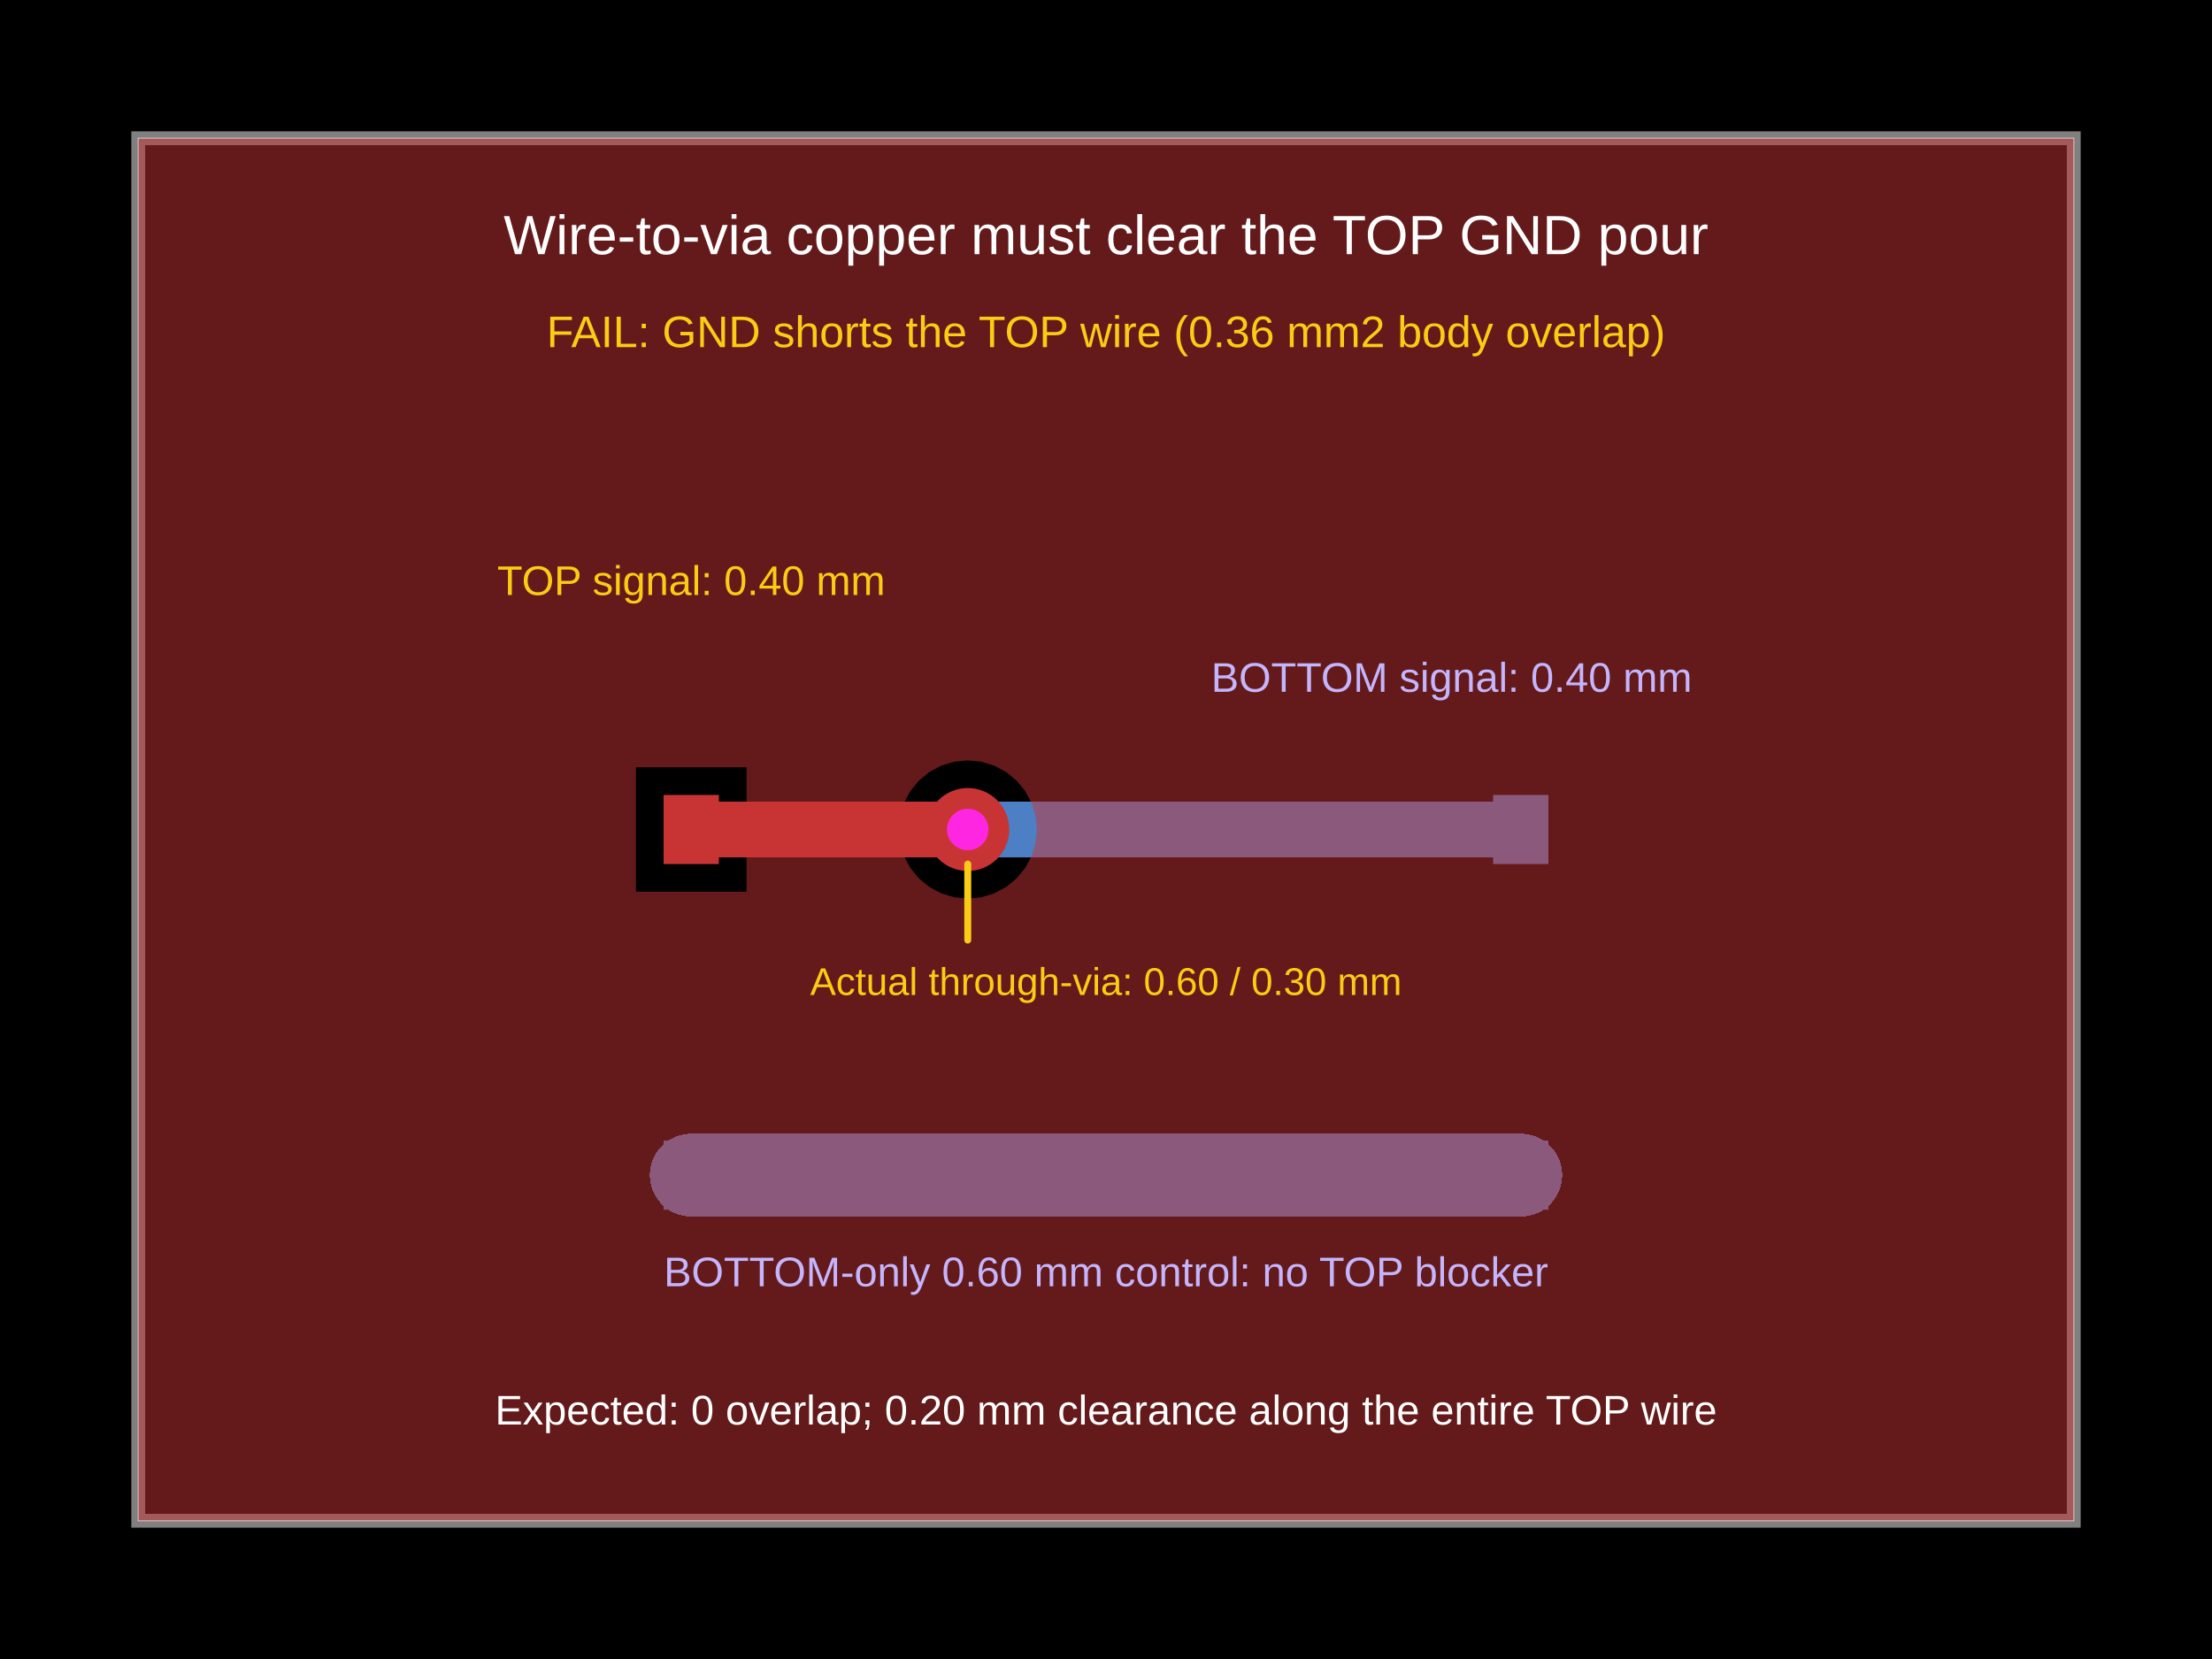
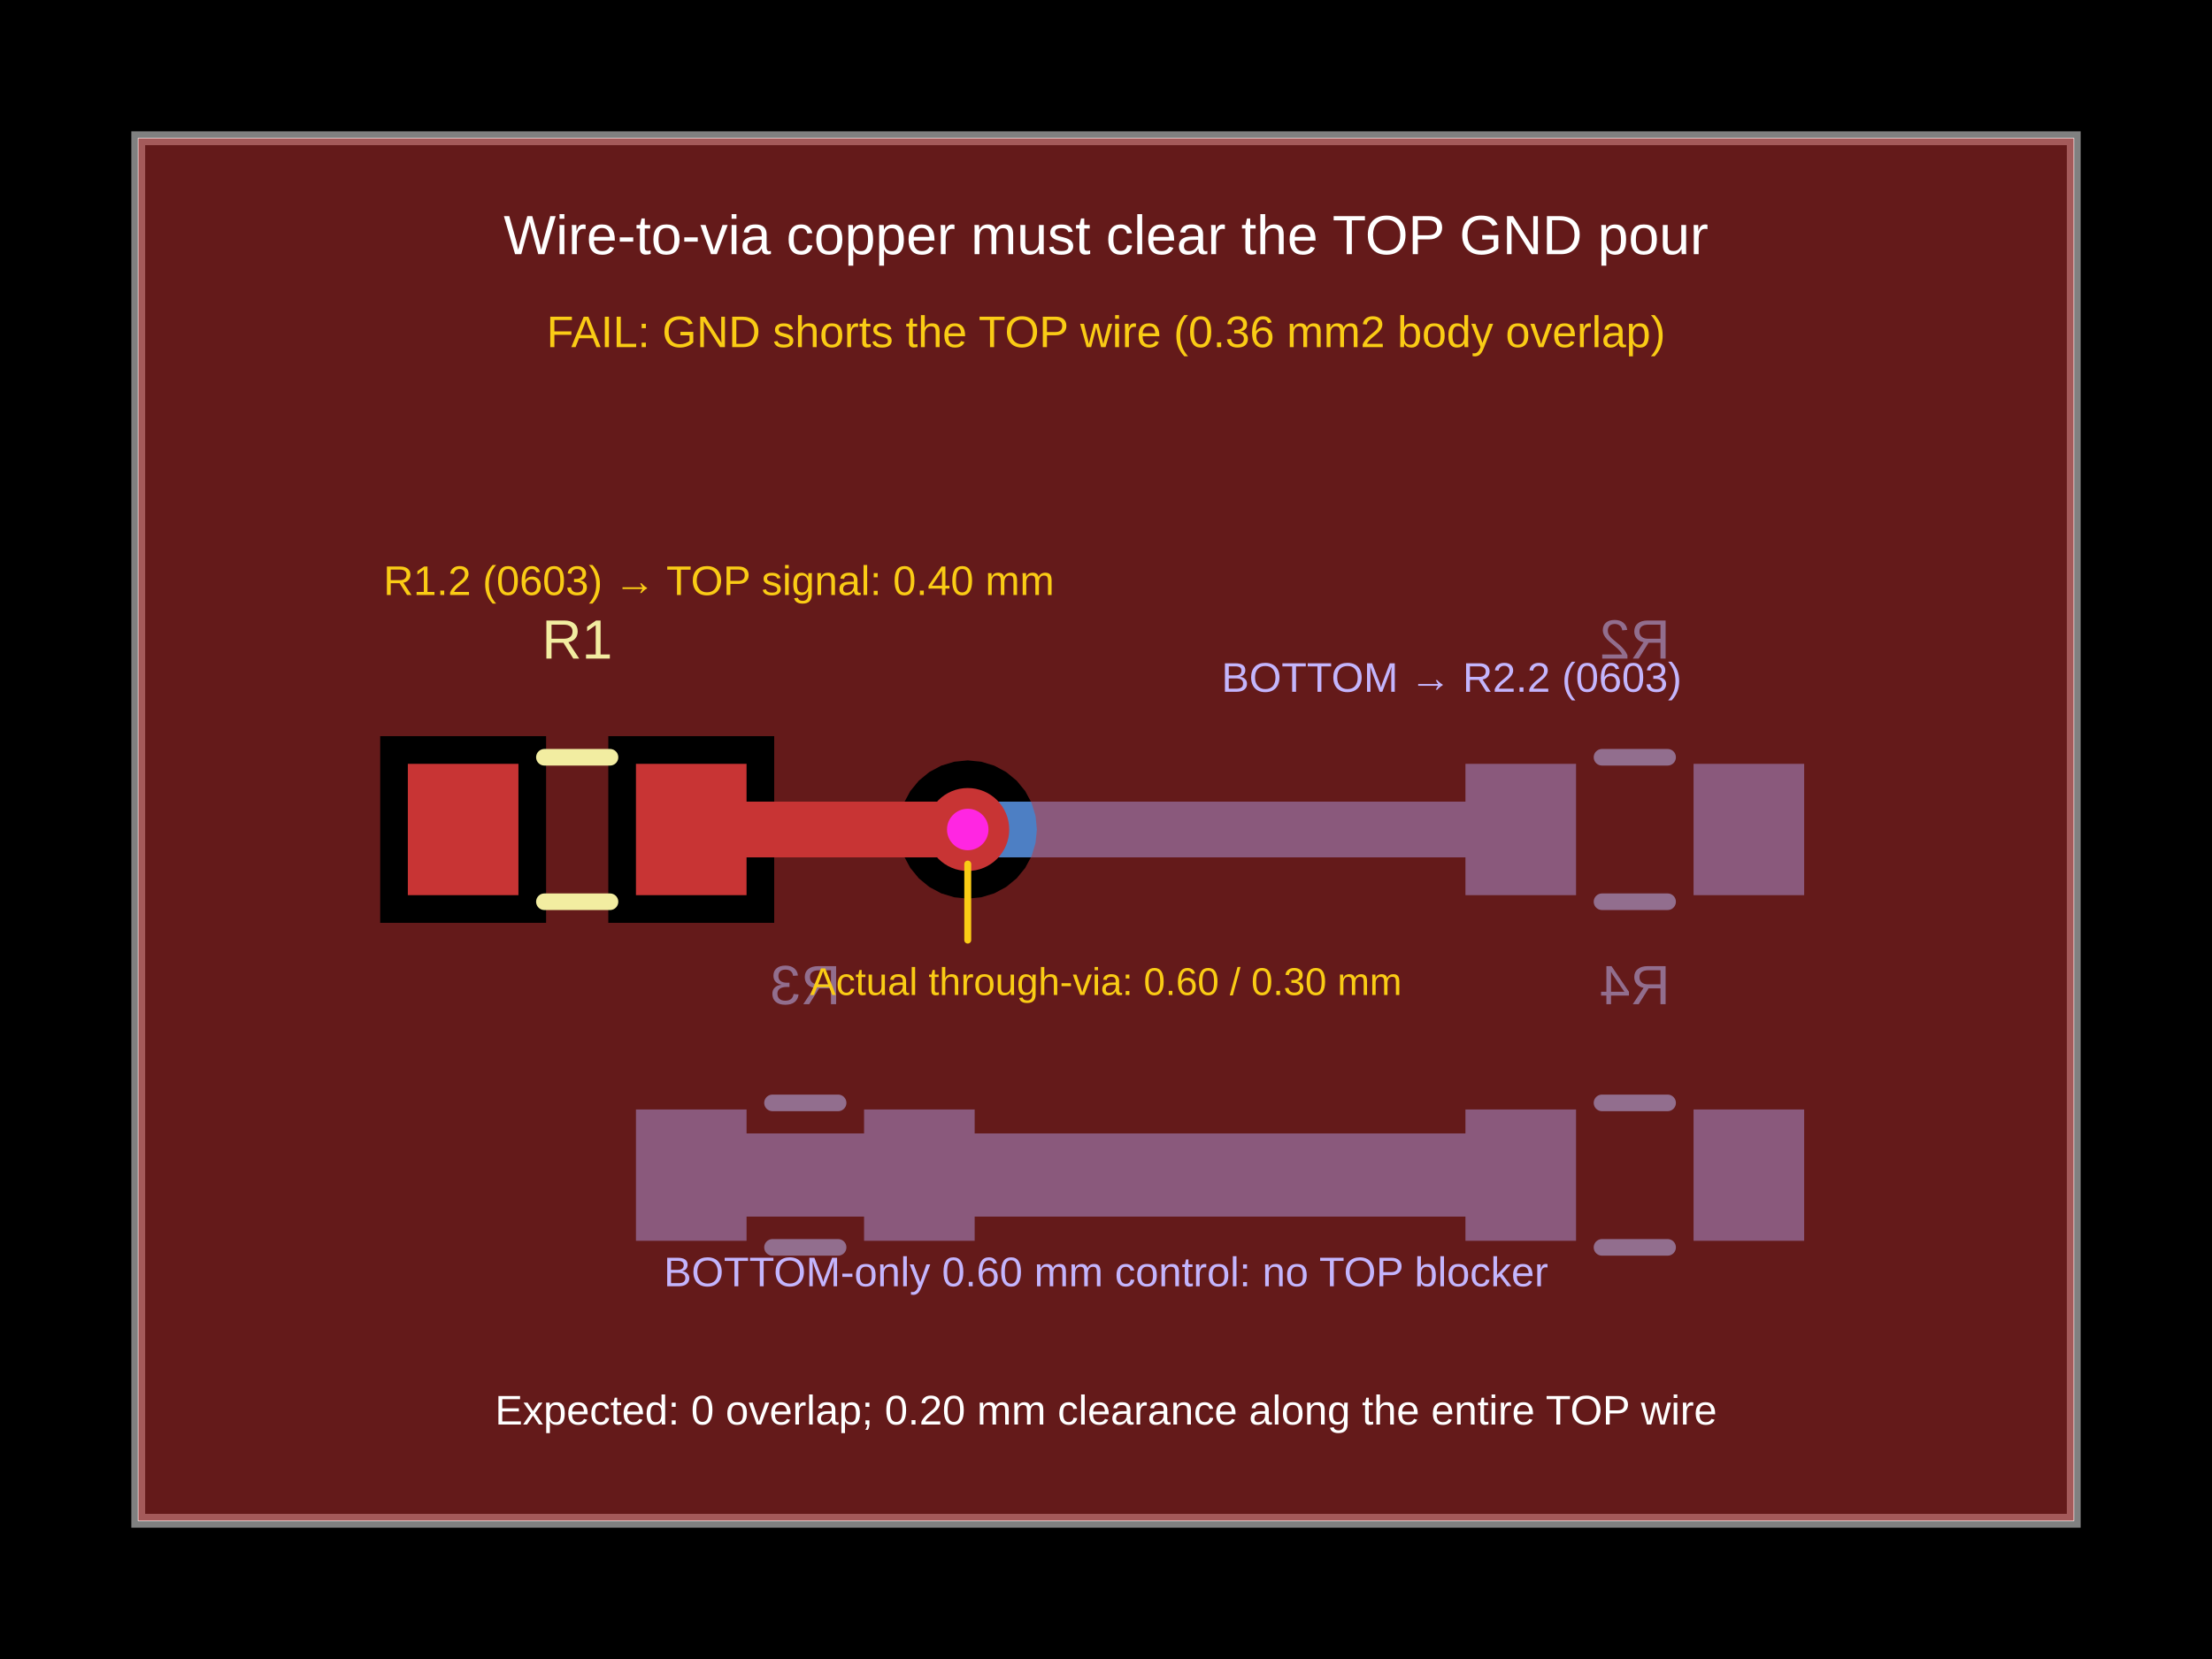
<svg xmlns="http://www.w3.org/2000/svg" width="800" height="600" data-software-used-string="@tscircuit/core@0.0.2125">
  <style />
  <rect class="boundary" x="0" y="0" fill="#000" width="800" height="600" data-type="pcb_background" data-pcb-layer="global" />
  <rect class="pcb-boundary" fill="none" stroke="#fff" stroke-width="0.3" x="50" y="50" width="700" height="500" data-type="pcb_boundary" data-pcb-layer="global" />
  <path class="pcb-board" d="M 50 550 L 750 550 L 750 50 L 50 50 Z" fill="none" stroke="rgba(255, 255, 255, 0.5)" stroke-width="5" data-type="pcb_board" data-pcb-layer="board" />
-   <rect class="pcb-pad" fill="rgb(77, 127, 196)" x="540" y="287.5" width="20" height="25" data-type="pcb_smtpad" data-pcb-layer="bottom" />
-   <rect class="pcb-pad" fill="rgb(77, 127, 196)" x="240" y="412.5" width="20" height="25" data-type="pcb_smtpad" data-pcb-layer="bottom" />
-   <rect class="pcb-pad" fill="rgb(77, 127, 196)" x="540" y="412.5" width="20" height="25" data-type="pcb_smtpad" data-pcb-layer="bottom" />
+   <rect class="pcb-pad" fill="rgb(77, 127, 196)" x="612.5" y="276.25" width="40" height="47.5" data-type="pcb_smtpad" data-pcb-layer="bottom" />
+   <rect class="pcb-pad" fill="rgb(77, 127, 196)" x="530" y="276.25" width="40" height="47.5" data-type="pcb_smtpad" data-pcb-layer="bottom" />
+   <rect class="pcb-pad" fill="rgb(77, 127, 196)" x="312.5" y="401.25" width="40" height="47.5" data-type="pcb_smtpad" data-pcb-layer="bottom" />
+   <rect class="pcb-pad" fill="rgb(77, 127, 196)" x="230" y="401.25" width="40" height="47.5" data-type="pcb_smtpad" data-pcb-layer="bottom" />
+   <rect class="pcb-pad" fill="rgb(77, 127, 196)" x="612.5" y="401.25" width="40" height="47.5" data-type="pcb_smtpad" data-pcb-layer="bottom" />
+   <rect class="pcb-pad" fill="rgb(77, 127, 196)" x="530" y="401.25" width="40" height="47.5" data-type="pcb_smtpad" data-pcb-layer="bottom" />
  <path class="pcb-trace" stroke="rgb(77, 127, 196)" fill="none" d="M 350 300 L 450 300" stroke-width="20" stroke-linecap="round" stroke-linejoin="round" shape-rendering="crispEdges" data-type="pcb_trace" data-pcb-layer="bottom" />
  <path class="pcb-trace" stroke="rgb(77, 127, 196)" fill="none" d="M 450 300 L 550 300" stroke-width="20" stroke-linecap="round" stroke-linejoin="round" shape-rendering="crispEdges" data-type="pcb_trace" data-pcb-layer="bottom" />
  <path class="pcb-trace" stroke="rgb(77, 127, 196)" fill="none" d="M 250 425 L 550 425" stroke-width="30" stroke-linecap="round" stroke-linejoin="round" shape-rendering="crispEdges" data-type="pcb_trace" data-pcb-layer="bottom" />
-   <rect class="pcb-pad" fill="rgb(200, 52, 52)" x="240" y="287.5" width="20" height="25" data-type="pcb_smtpad" data-pcb-layer="top" />
+   <path class="pcb-silkscreen pcb-silkscreen-bottom" d="M 603.113 273.875 L 579.387 273.875" fill="none" stroke="#5da9e9" stroke-width="6" stroke-linecap="round" stroke-linejoin="round" data-pcb-component-id="pcb_component_1" data-pcb-silkscreen-path-id="pcb_silkscreen_path_2" data-type="pcb_silkscreen_path" data-pcb-layer="bottom" />
+   <path class="pcb-silkscreen pcb-silkscreen-bottom" d="M 603.113 326.125 L 579.387 326.125" fill="none" stroke="#5da9e9" stroke-width="6" stroke-linecap="round" stroke-linejoin="round" data-pcb-component-id="pcb_component_1" data-pcb-silkscreen-path-id="pcb_silkscreen_path_3" data-type="pcb_silkscreen_path" data-pcb-layer="bottom" />
+   <text x="0" y="0" dx="0" dy="0" fill="#5da9e9" font-family="Arial, sans-serif" font-size="20" text-anchor="middle" dominant-baseline="central" transform="matrix(-1,0,0,1,591.25,231.25)" class="pcb-silkscreen-text pcb-silkscreen-bottom" data-pcb-silkscreen-text-id="pcb_silkscreen_text_1" stroke="none" data-type="pcb_silkscreen_text" data-pcb-layer="bottom">R2</text>
+   <path class="pcb-silkscreen pcb-silkscreen-bottom" d="M 303.113 398.875 L 279.387 398.875" fill="none" stroke="#5da9e9" stroke-width="6" stroke-linecap="round" stroke-linejoin="round" data-pcb-component-id="pcb_component_2" data-pcb-silkscreen-path-id="pcb_silkscreen_path_4" data-type="pcb_silkscreen_path" data-pcb-layer="bottom" />
+   <path class="pcb-silkscreen pcb-silkscreen-bottom" d="M 303.113 451.125 L 279.387 451.125" fill="none" stroke="#5da9e9" stroke-width="6" stroke-linecap="round" stroke-linejoin="round" data-pcb-component-id="pcb_component_2" data-pcb-silkscreen-path-id="pcb_silkscreen_path_5" data-type="pcb_silkscreen_path" data-pcb-layer="bottom" />
+   <text x="0" y="0" dx="0" dy="0" fill="#5da9e9" font-family="Arial, sans-serif" font-size="20" text-anchor="middle" dominant-baseline="central" transform="matrix(-1,0,0,1,291.25,356.25)" class="pcb-silkscreen-text pcb-silkscreen-bottom" data-pcb-silkscreen-text-id="pcb_silkscreen_text_2" stroke="none" data-type="pcb_silkscreen_text" data-pcb-layer="bottom">R3</text>
+   <path class="pcb-silkscreen pcb-silkscreen-bottom" d="M 603.113 398.875 L 579.387 398.875" fill="none" stroke="#5da9e9" stroke-width="6" stroke-linecap="round" stroke-linejoin="round" data-pcb-component-id="pcb_component_3" data-pcb-silkscreen-path-id="pcb_silkscreen_path_6" data-type="pcb_silkscreen_path" data-pcb-layer="bottom" />
+   <path class="pcb-silkscreen pcb-silkscreen-bottom" d="M 603.113 451.125 L 579.387 451.125" fill="none" stroke="#5da9e9" stroke-width="6" stroke-linecap="round" stroke-linejoin="round" data-pcb-component-id="pcb_component_3" data-pcb-silkscreen-path-id="pcb_silkscreen_path_7" data-type="pcb_silkscreen_path" data-pcb-layer="bottom" />
+   <text x="0" y="0" dx="0" dy="0" fill="#5da9e9" font-family="Arial, sans-serif" font-size="20" text-anchor="middle" dominant-baseline="central" transform="matrix(-1,0,0,1,591.25,356.25)" class="pcb-silkscreen-text pcb-silkscreen-bottom" data-pcb-silkscreen-text-id="pcb_silkscreen_text_3" stroke="none" data-type="pcb_silkscreen_text" data-pcb-layer="bottom">R4</text>
+   <rect class="pcb-pad" fill="rgb(200, 52, 52)" x="147.5" y="276.25" width="40" height="47.5" data-type="pcb_smtpad" data-pcb-layer="top" />
+   <rect class="pcb-pad" fill="rgb(200, 52, 52)" x="230" y="276.25" width="40" height="47.5" data-type="pcb_smtpad" data-pcb-layer="top" />
  <path class="pcb-trace" stroke="rgb(200, 52, 52)" fill="none" d="M 250 300 L 350 300" stroke-width="20" stroke-linecap="round" stroke-linejoin="round" shape-rendering="crispEdges" data-type="pcb_trace" data-pcb-layer="top" />
-   <path class="pcb-copper-pour pcb-copper-pour-brep" d="M 750 550 L 50 550 L 50 50 L 750 50 L 750 550 Z M 350 325 L 354.877 324.52 L 359.567 323.097 L 363.889 320.787 L 367.678 317.678 L 370.787 313.889 L 373.097 309.567 L 374.52 304.877 L 375 300 L 374.52 295.123 L 373.097 290.433 L 370.787 286.111 L 367.678 282.322 L 363.889 279.213 L 359.567 276.903 L 354.877 275.48 L 350 275 L 345.123 275.48 L 340.433 276.903 L 336.111 279.213 L 332.322 282.322 L 329.213 286.111 L 326.903 290.433 L 325.48 295.123 L 325 300 L 325.48 304.877 L 326.903 309.567 L 329.213 313.889 L 332.322 317.678 L 336.111 320.787 L 340.433 323.097 L 345.123 324.52 L 350 325 Z M 230 322.5 L 270 322.5 L 270 277.5 L 230 277.5 L 230 322.5 Z" fill="rgb(200, 52, 52)" fill-rule="evenodd" fill-opacity="0.5" data-type="pcb_copper_pour" data-pcb-layer="top" />
+   <path class="pcb-copper-pour pcb-copper-pour-brep" d="M 750 550 L 50 550 L 50 50 L 750 50 L 750 550 Z M 137.5 333.75 L 197.5 333.75 L 197.5 266.25 L 137.5 266.25 L 137.5 333.75 Z M 220 333.75 L 280 333.75 L 280 266.25 L 220 266.25 L 220 333.75 Z M 350 325 L 354.877 324.52 L 359.567 323.097 L 363.889 320.787 L 367.678 317.678 L 370.787 313.889 L 373.097 309.567 L 374.52 304.877 L 375 300 L 374.52 295.123 L 373.097 290.433 L 370.787 286.111 L 367.678 282.322 L 363.889 279.213 L 359.567 276.903 L 354.877 275.48 L 350 275 L 345.123 275.48 L 340.433 276.903 L 336.111 279.213 L 332.322 282.322 L 329.213 286.111 L 326.903 290.433 L 325.48 295.123 L 325 300 L 325.48 304.877 L 326.903 309.567 L 329.213 313.889 L 332.322 317.678 L 336.111 320.787 L 340.433 323.097 L 345.123 324.52 L 350 325 Z" fill="rgb(200, 52, 52)" fill-rule="evenodd" fill-opacity="0.5" data-type="pcb_copper_pour" data-pcb-layer="top" />
+   <path class="pcb-silkscreen pcb-silkscreen-top" d="M 196.887 273.875 L 220.613 273.875" fill="none" stroke="#f2eda1" stroke-width="6" stroke-linecap="round" stroke-linejoin="round" data-pcb-component-id="pcb_component_0" data-pcb-silkscreen-path-id="pcb_silkscreen_path_0" data-type="pcb_silkscreen_path" data-pcb-layer="top" />
+   <path class="pcb-silkscreen pcb-silkscreen-top" d="M 196.887 326.125 L 220.613 326.125" fill="none" stroke="#f2eda1" stroke-width="6" stroke-linecap="round" stroke-linejoin="round" data-pcb-component-id="pcb_component_0" data-pcb-silkscreen-path-id="pcb_silkscreen_path_1" data-type="pcb_silkscreen_path" data-pcb-layer="top" />
+   <text x="0" y="0" dx="0" dy="0" fill="#f2eda1" font-family="Arial, sans-serif" font-size="20" text-anchor="middle" dominant-baseline="central" transform="matrix(1,0,0,1,208.75,231.25)" class="pcb-silkscreen-text pcb-silkscreen-top" data-pcb-silkscreen-text-id="pcb_silkscreen_text_0" stroke="none" data-type="pcb_silkscreen_text" data-pcb-layer="top">R1</text>
  <g data-type="pcb_via" data-pcb-layer="through">
    <circle class="pcb-hole-outer" fill="rgb(200, 52, 52)" cx="350" cy="300" r="15" data-type="pcb_via" data-pcb-layer="top" />
    <circle class="pcb-hole-inner" fill="#FF26E2" cx="350" cy="300" r="7.5" data-type="pcb_via" data-pcb-layer="drill" />
  </g>
  <text x="400" y="85" fill="#ffffff" font-family="Arial, sans-serif" font-size="20" text-anchor="middle" dominant-baseline="central" class="pcb-note-text" data-type="pcb_note_text" data-pcb-note-text-id="pcb_note_text_0" data-pcb-layer="overlay">Wire-to-via copper must clear the TOP GND pour</text>
  <text x="400" y="120" fill="#facc15" font-family="Arial, sans-serif" font-size="16" text-anchor="middle" dominant-baseline="central" class="pcb-note-text" data-type="pcb_note_text" data-pcb-note-text-id="pcb_note_text_1" data-pcb-layer="overlay">FAIL: GND shorts the TOP wire (0.36 mm2 body overlap)</text>
-   <text x="250" y="210" fill="#facc15" font-family="Arial, sans-serif" font-size="15" text-anchor="middle" dominant-baseline="central" class="pcb-note-text" data-type="pcb_note_text" data-pcb-note-text-id="pcb_note_text_2" data-pcb-layer="overlay">TOP signal: 0.40 mm</text>
-   <text x="525" y="245" fill="#c4b5fd" font-family="Arial, sans-serif" font-size="15" text-anchor="middle" dominant-baseline="central" class="pcb-note-text" data-type="pcb_note_text" data-pcb-note-text-id="pcb_note_text_3" data-pcb-layer="overlay">BOTTOM signal: 0.40 mm</text>
+   <text x="260" y="210" fill="#facc15" font-family="Arial, sans-serif" font-size="15" text-anchor="middle" dominant-baseline="central" class="pcb-note-text" data-type="pcb_note_text" data-pcb-note-text-id="pcb_note_text_2" data-pcb-layer="overlay">R1.2 (0603) → TOP signal: 0.40 mm</text>
+   <text x="525" y="245" fill="#c4b5fd" font-family="Arial, sans-serif" font-size="15" text-anchor="middle" dominant-baseline="central" class="pcb-note-text" data-type="pcb_note_text" data-pcb-note-text-id="pcb_note_text_3" data-pcb-layer="overlay">BOTTOM → R2.2 (0603)</text>
  <text x="400" y="355" fill="#facc15" font-family="Arial, sans-serif" font-size="14" text-anchor="middle" dominant-baseline="central" class="pcb-note-text" data-type="pcb_note_text" data-pcb-note-text-id="pcb_note_text_4" data-pcb-layer="overlay">Actual through-via: 0.60 / 0.30 mm</text>
  <line x1="350" y1="340" x2="350" y2="312.5" stroke="#facc15" stroke-width="2.5" stroke-linecap="round" class="pcb-note-line" data-type="pcb_note_line" data-pcb-note-line-id="pcb_note_line_0" data-pcb-layer="overlay" />
  <text x="400" y="460" fill="#c4b5fd" font-family="Arial, sans-serif" font-size="15" text-anchor="middle" dominant-baseline="central" class="pcb-note-text" data-type="pcb_note_text" data-pcb-note-text-id="pcb_note_text_5" data-pcb-layer="overlay">BOTTOM-only 0.60 mm control: no TOP blocker</text>
  <text x="400" y="510" fill="#ffffff" font-family="Arial, sans-serif" font-size="15" text-anchor="middle" dominant-baseline="central" class="pcb-note-text" data-type="pcb_note_text" data-pcb-note-text-id="pcb_note_text_6" data-pcb-layer="overlay">Expected: 0 overlap; 0.20 mm clearance along the entire TOP wire</text>
</svg>
